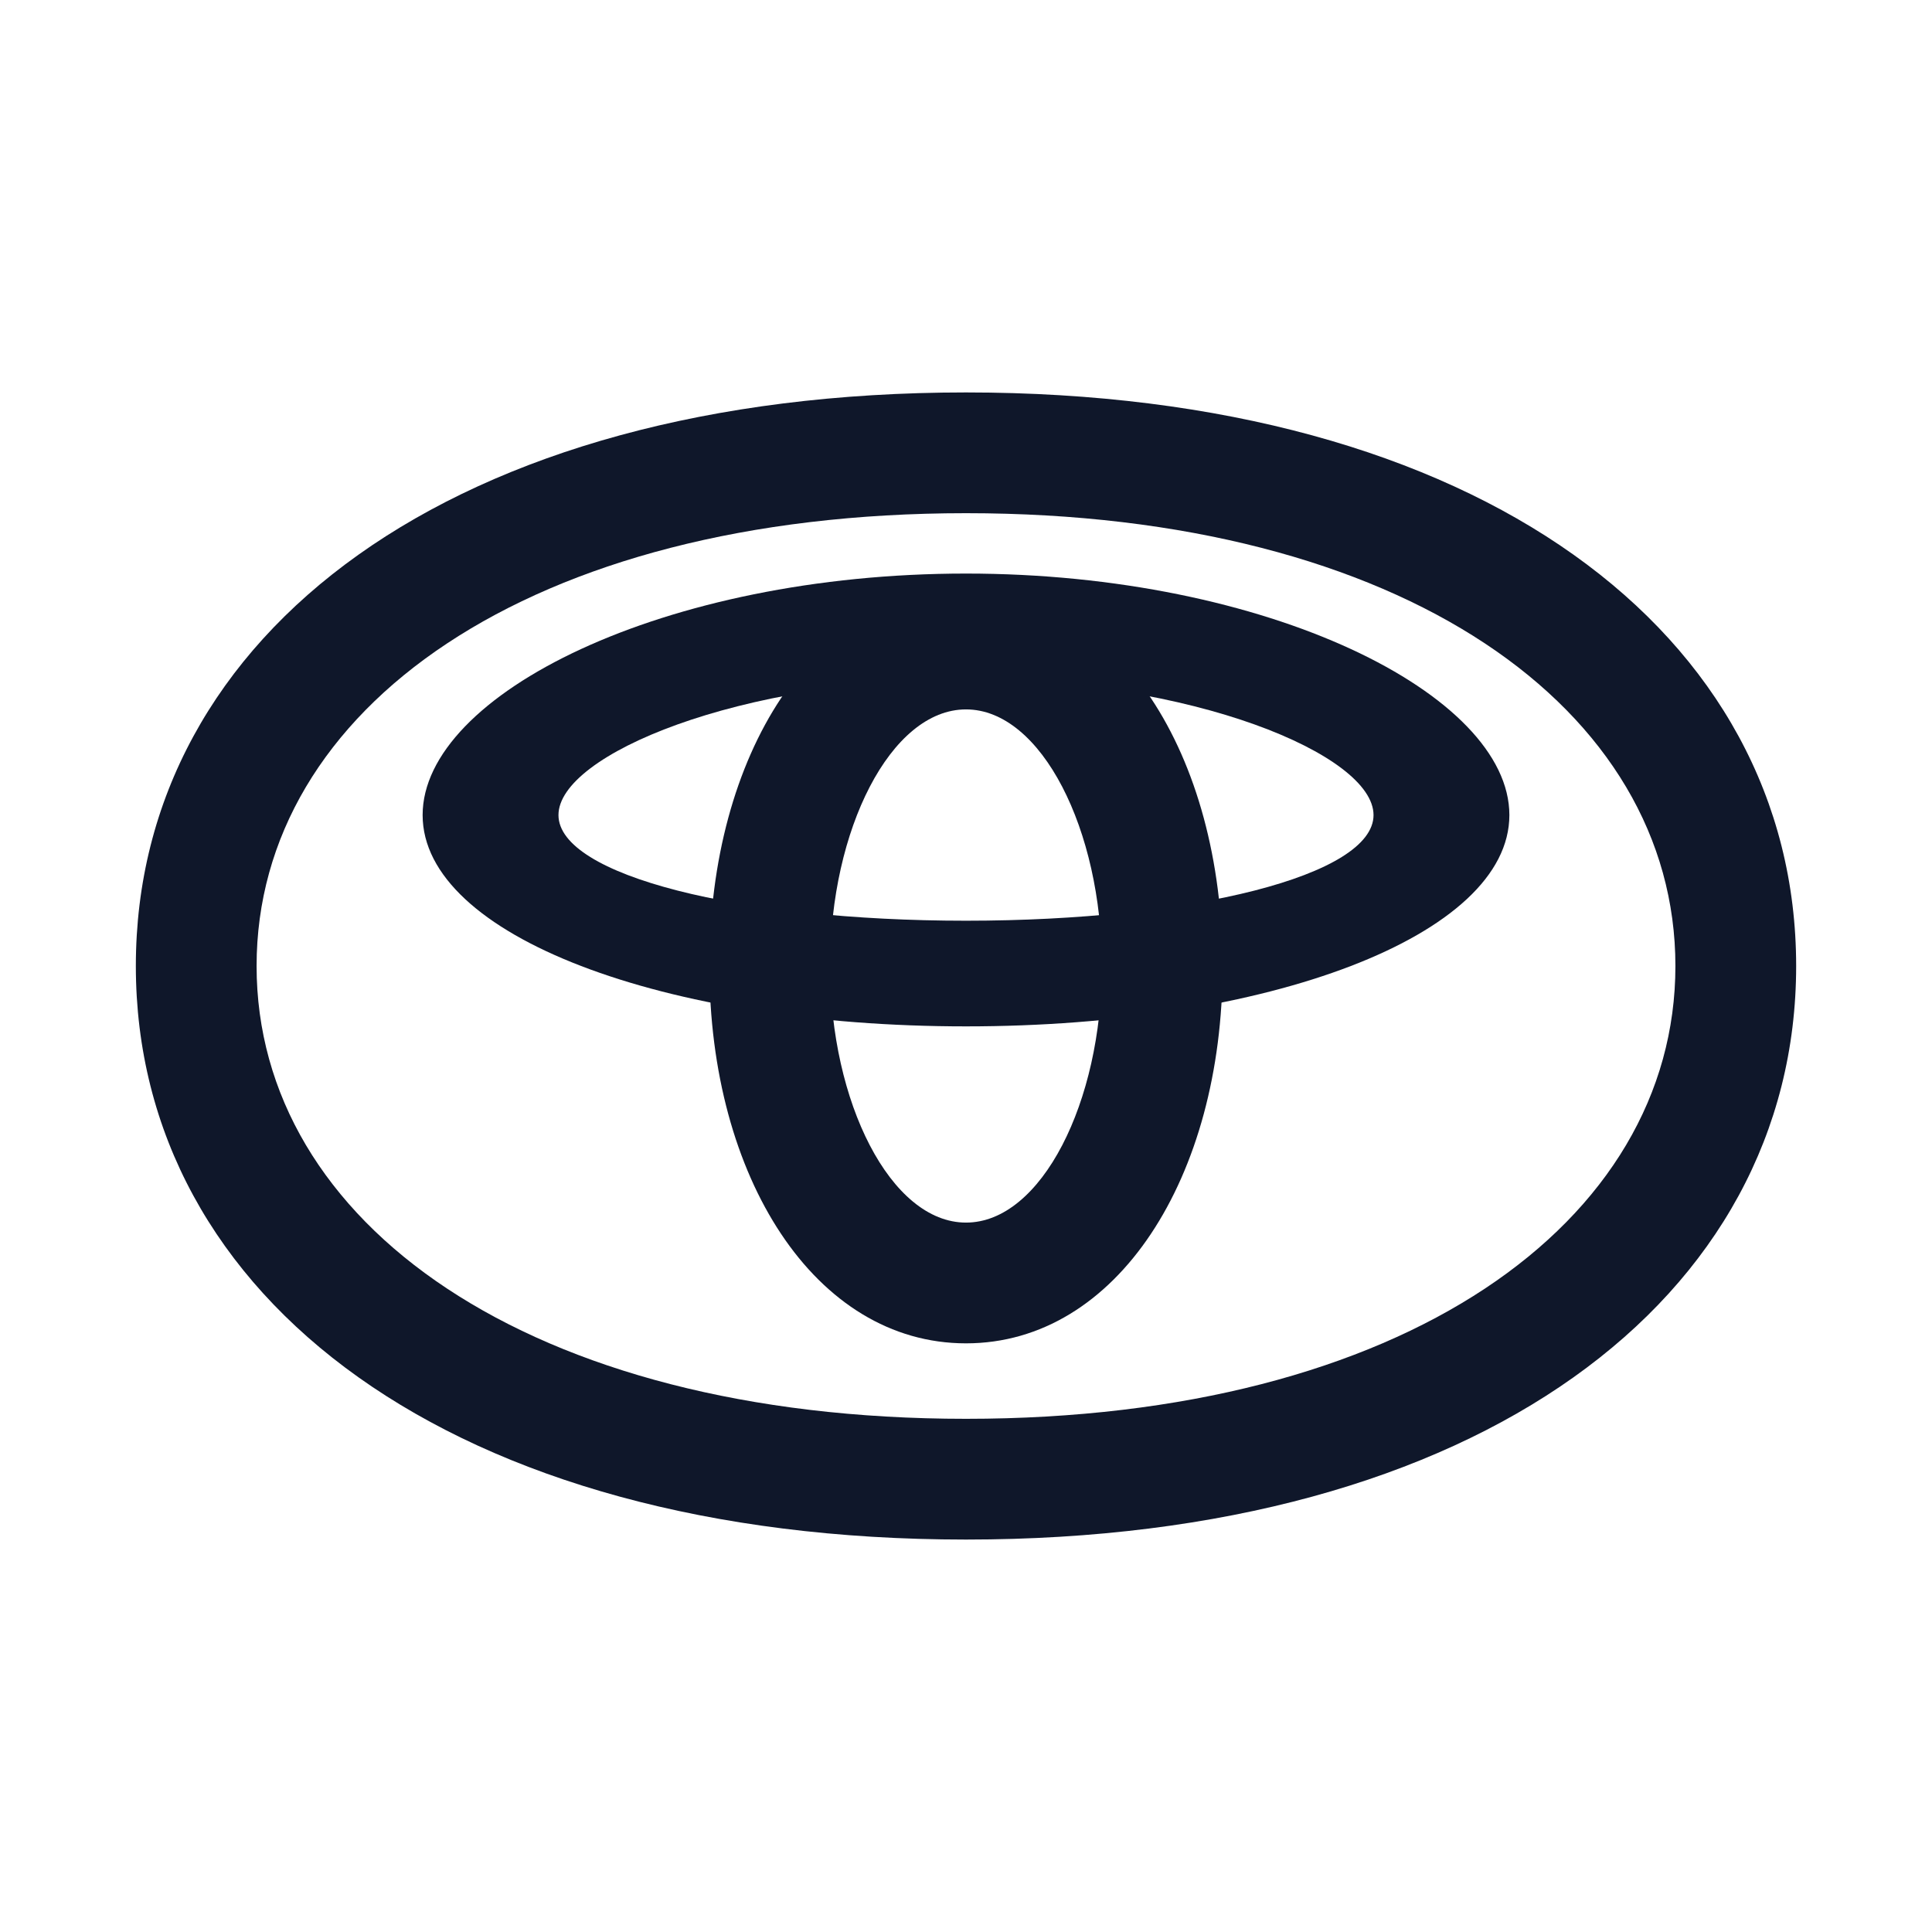
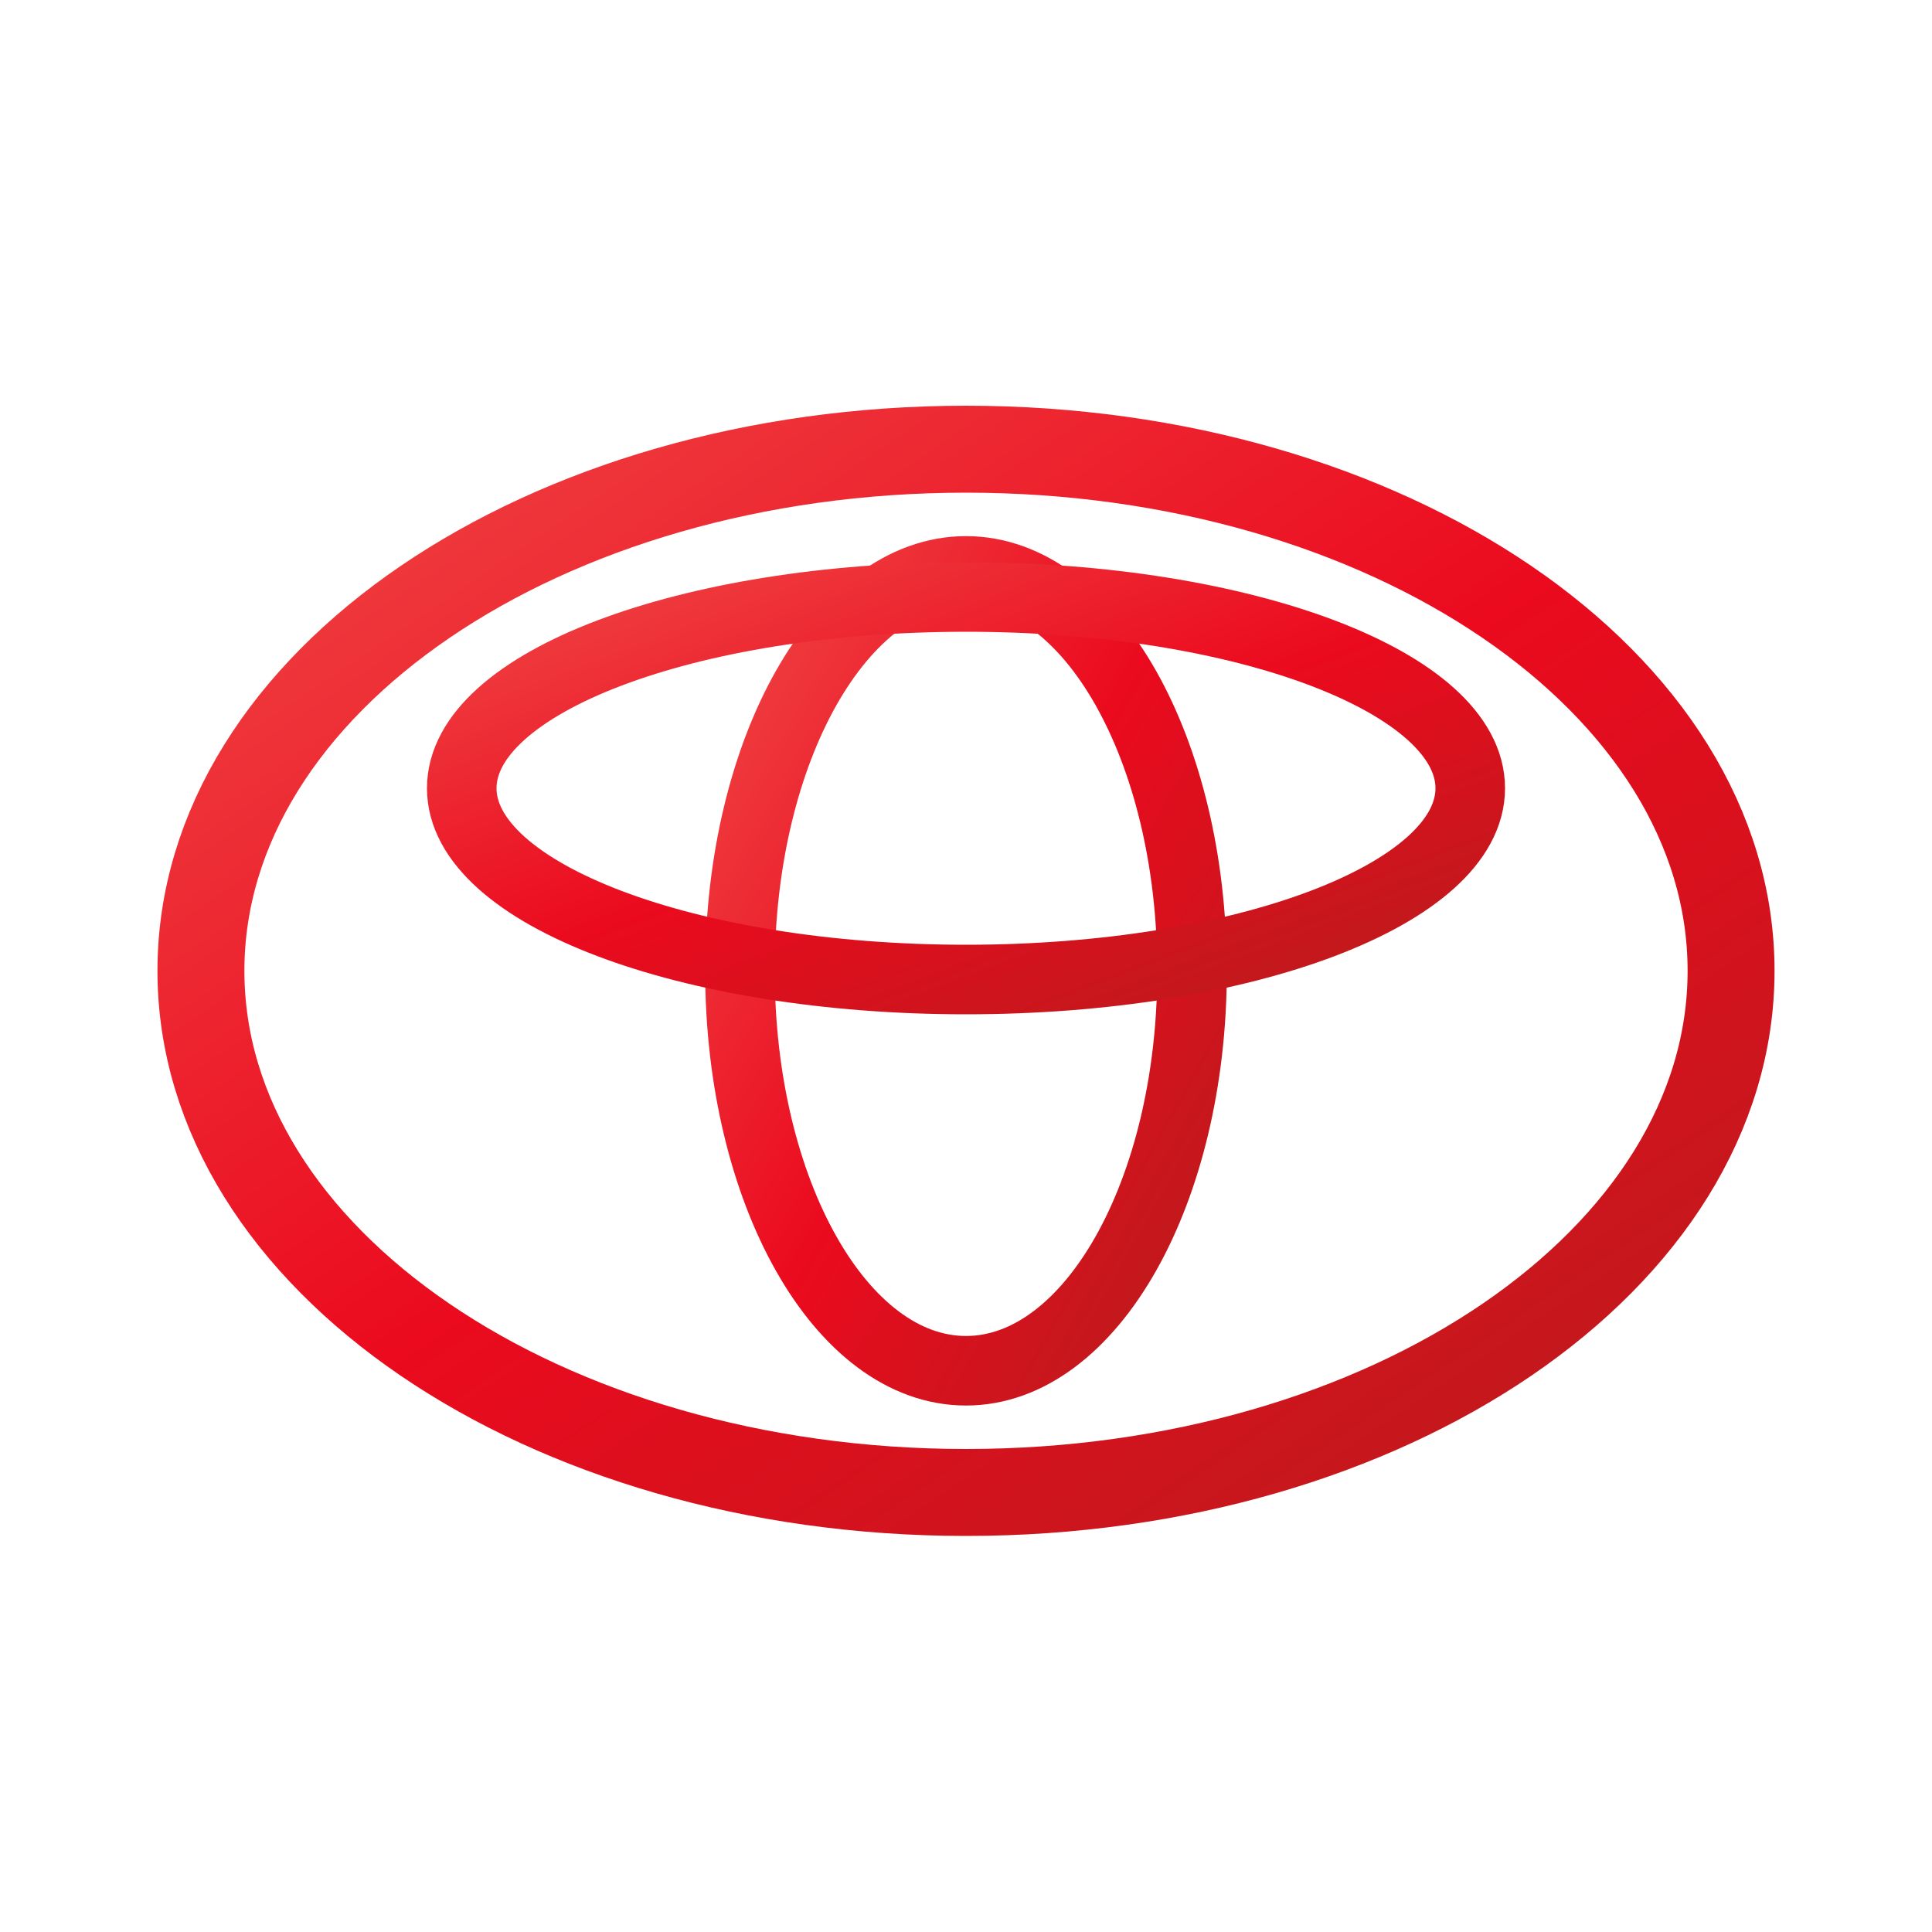
- <svg xmlns="http://www.w3.org/2000/svg" width="256" height="256" viewBox="0 0 256 256" fill="none">
+ <svg xmlns="http://www.w3.org/2000/svg" viewBox="0 0 200 200" width="200" height="200">
  <defs>
-     <linearGradient id="toyotaRed" x1="0" y1="0" x2="256" y2="256">
+     <linearGradient id="toyotaRedGrad" x1="0%" y1="0%" x2="100%" y2="100%">
      <stop offset="0%" stop-color="#EF4444" />
+       <stop offset="50%" stop-color="#EB0A1E" />
      <stop offset="100%" stop-color="#B91C1C" />
    </linearGradient>
-     <linearGradient id="toyotaDark" x1="0" y1="0" x2="0" y2="256">
-       <stop offset="0%" stop-color="#1E293B" />
-       <stop offset="100%" stop-color="#0F172A" />
-     </linearGradient>
  </defs>
-   <g>
-     <path d="M 128,52 C 60,52 18,84 18,128 C 18,172 60,204 128,204 C 196,204 238,172 238,128 C 238,84 196,52 128,52 Z M 128,68 C 186,68 222,94 222,128 C 222,162 186,188 128,188 C 70,188 34,162 34,128 C 34,94 70,68 128,68 Z" fill="#0F172A" />
-     <path d="M 128,78 C 108,78 94,100 94,128 C 94,156 108,178 128,178 C 148,178 162,156 162,128 C 162,100 148,78 128,78 Z M 128,94 C 138,94 146,110 146,128 C 146,146 138,162 128,162 C 118,162 110,146 110,128 C 110,110 118,94 128,94 Z" fill="#0F172A" />
-     <path d="M 128,76 C 88,76 56,92 56,108 C 56,124 88,136 128,136 C 168,136 200,124 200,108 C 200,92 168,76 128,76 Z M 128,90 C 158,90 182,100 182,108 C 182,116 158,122 128,122 C 98,122 74,116 74,108 C 74,100 98,90 128,90 Z" fill="#0F172A" />
+   <g transform="translate(10, 15) scale(0.9)">
+     <ellipse cx="100" cy="95" rx="88" ry="60" fill="none" stroke="url(#toyotaRedGrad)" stroke-width="10" />
+     <ellipse cx="100" cy="95" rx="26" ry="46" fill="none" stroke="url(#toyotaRedGrad)" stroke-width="8" />
+     <ellipse cx="100" cy="74" rx="58" ry="22" fill="none" stroke="url(#toyotaRedGrad)" stroke-width="8" />
  </g>
</svg>
